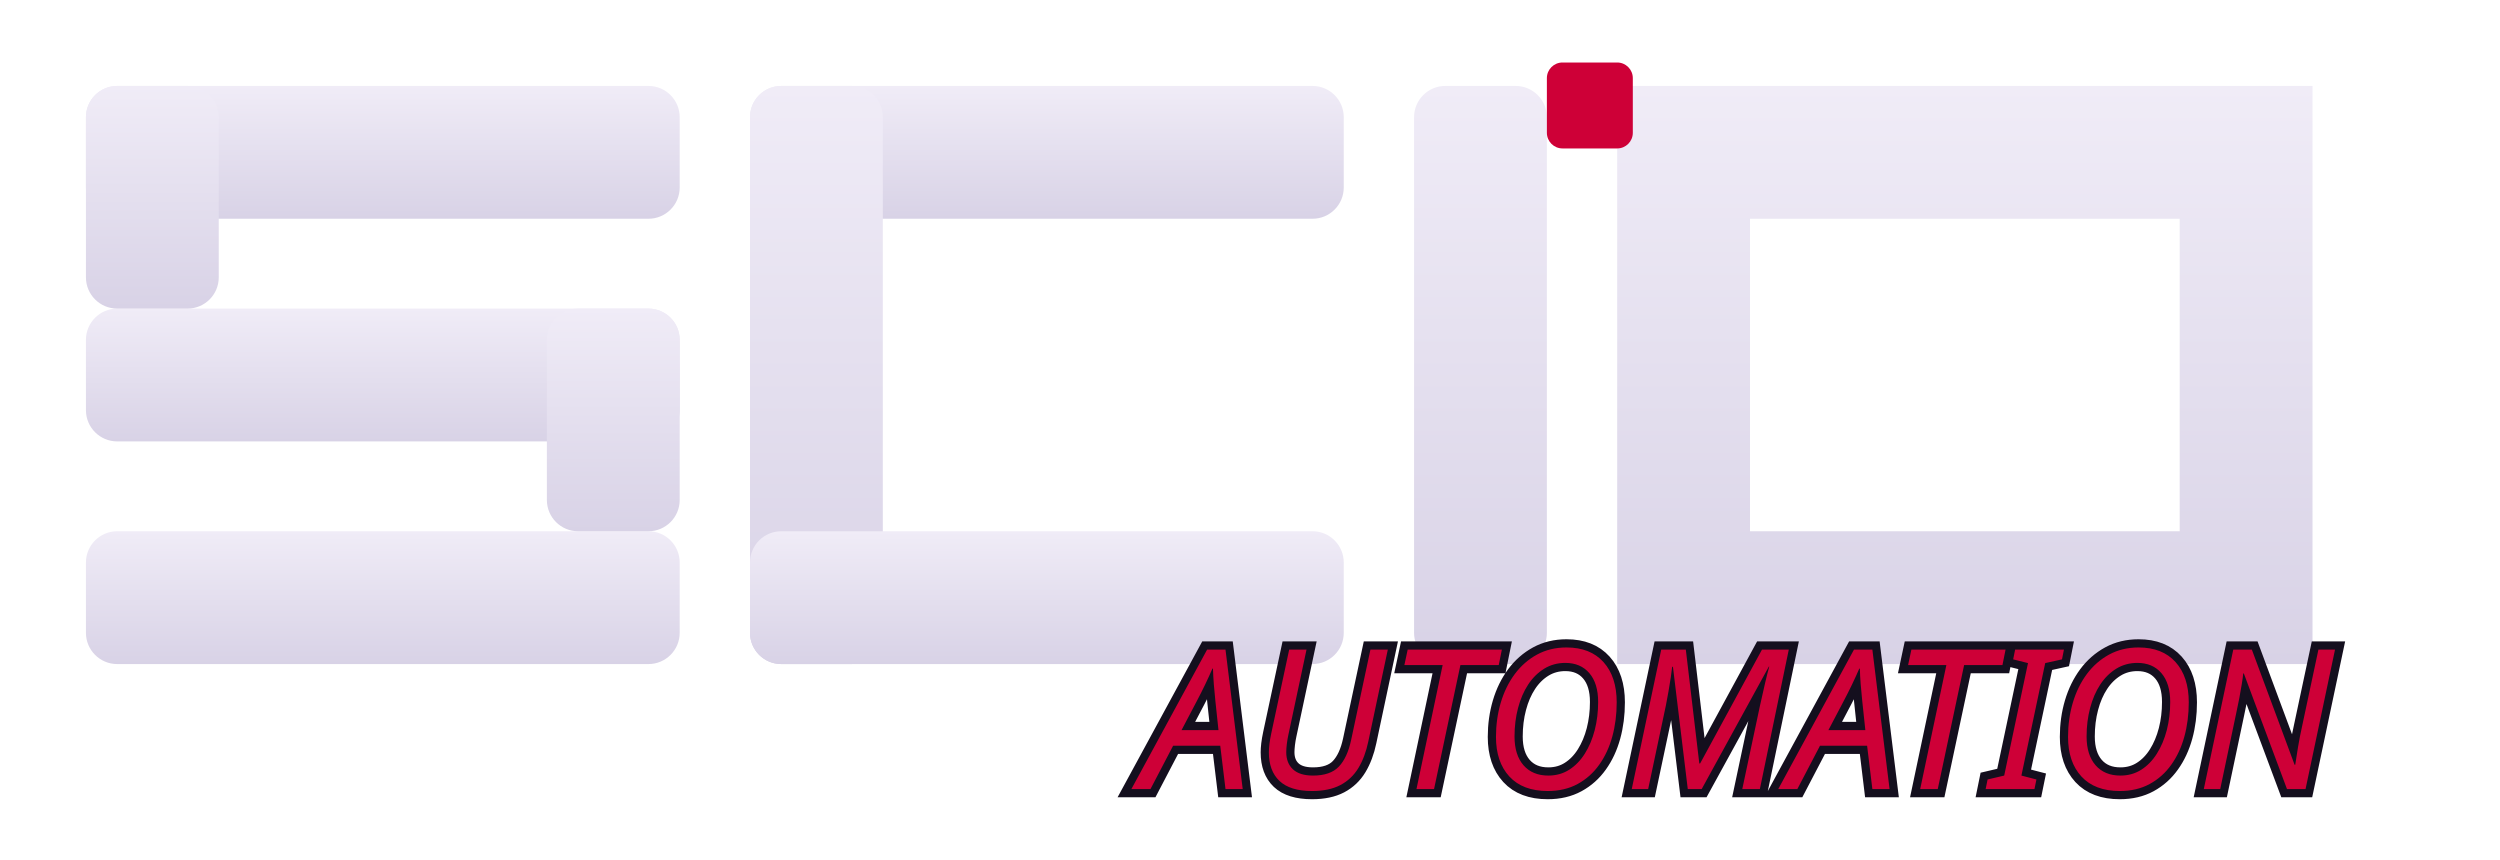
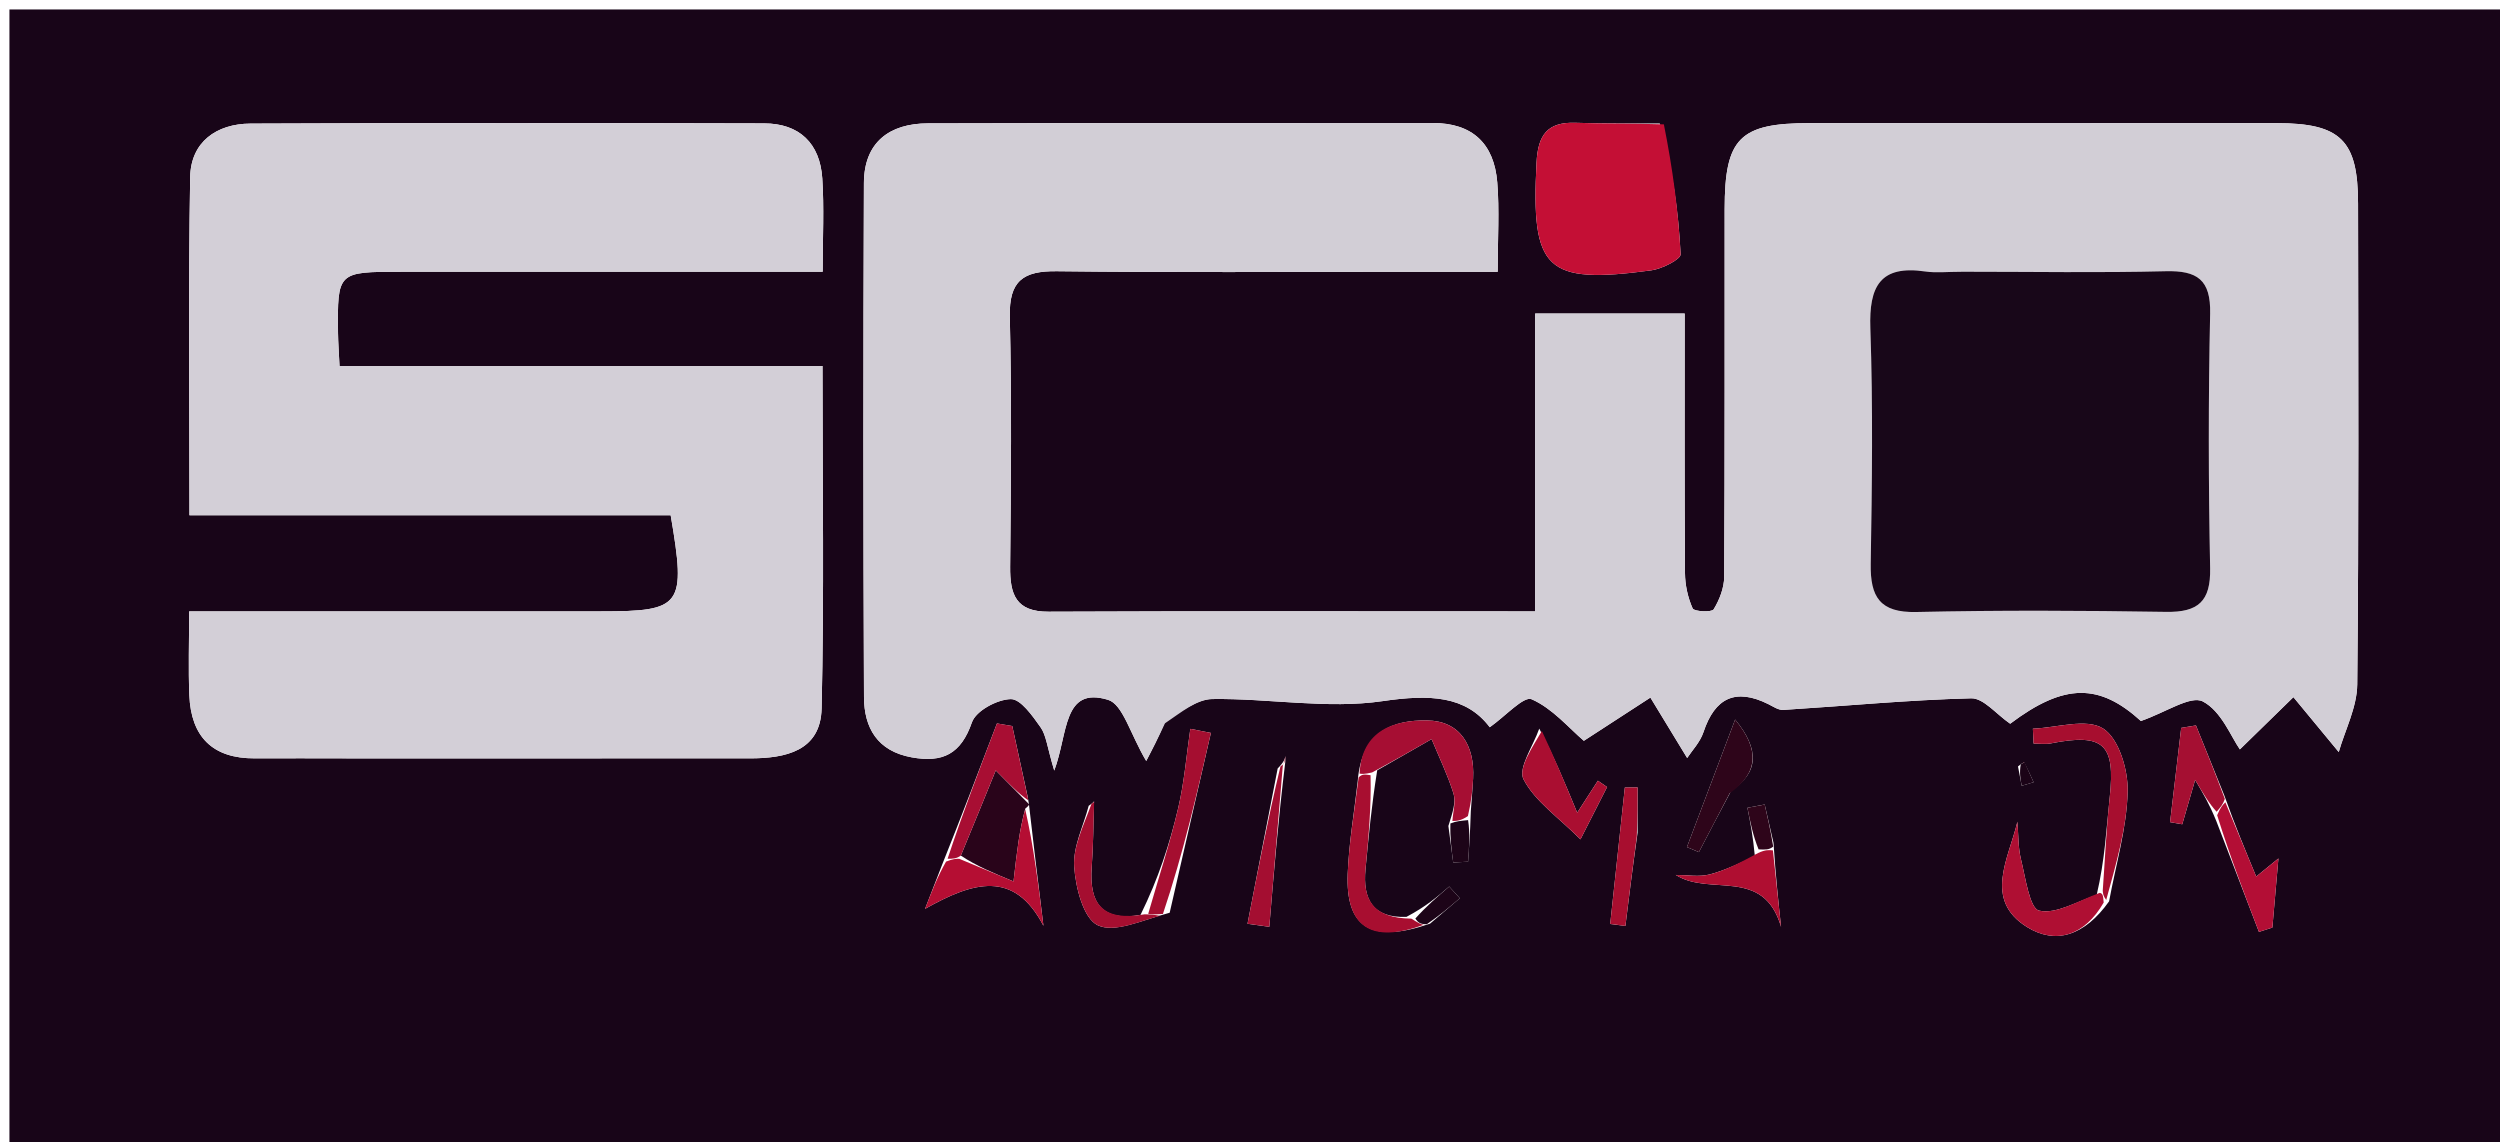
- <svg xmlns="http://www.w3.org/2000/svg" viewBox="0 0 640 220" width="640" height="220">
-   <defs>
-     <linearGradient id="scioLetters" x1="0%" y1="0%" x2="0%" y2="100%">
-       <stop offset="0%" stop-color="#f0ecf7" />
-       <stop offset="100%" stop-color="#d8d2e6" />
-     </linearGradient>
-   </defs>
-   <g fill="url(#scioLetters)">
-     <rect x="22" y="22" width="152" height="34" rx="8" />
-     <rect x="22" y="79" width="152" height="34" rx="8" />
-     <rect x="22" y="136" width="152" height="34" rx="8" />
-     <rect x="22" y="22" width="34" height="57" rx="8" />
-     <rect x="140" y="79" width="34" height="57" rx="8" />
-     <rect x="192" y="22" width="152" height="34" rx="8" />
-     <rect x="192" y="22" width="34" height="148" rx="8" />
-     <rect x="192" y="136" width="152" height="34" rx="8" />
-     <rect x="362" y="22" width="34" height="148" rx="8" />
-   </g>
-   <path fill="url(#scioLetters)" fill-rule="evenodd" d="M414 22h178v148H414zM448 56h110v80H448z" />
-   <rect x="396" y="16" width="22" height="22" rx="4" fill="#ce0037" />
-   <text x="445" y="202" text-anchor="middle" font-family="'Arial Black', 'Impact', sans-serif" font-size="50" font-style="italic" letter-spacing="0.3" fill="#ce0037" stroke="#140f1e" stroke-width="4.2" paint-order="stroke fill">AUTOMATION</text>
+ <svg xmlns="http://www.w3.org/2000/svg" version="1.1" id="Layer_1" x="0px" y="0px" width="100%" viewBox="0 0 265 121" enable-background="new 0 0 265 121" xml:space="preserve">
+   <path fill="#180518" opacity="1" stroke="none" d=" M190,122   C126.667,122 63.833,122 1,122   C1,81.667 1,41.333 1,1   C45.167,1 89.333,1 133.5,1   C177.667,1 221.833,1 266,1   C266,41.333 266,81.667 266,122   C240.833,122 215.667,122 190,122  M213.907,81.244   C214.038,81.927 214.168,82.61 214.299,83.293   C214.72,83.167 215.141,83.041 215.562,82.915   C215.253,82.23 214.944,81.545 214.557,80.825   C214.557,80.825 214.359,80.861 213.907,81.244  M186.021,90.812   C184.43,91.456 182.881,92.262 181.234,92.689   C180.105,92.981 178.84,92.745 177.635,92.745   C181.255,95.052 186.935,91.846 188.794,98.249   C188.505,95.546 188.217,92.844 187.991,89.333   C187.679,87.981 187.368,86.629 187.056,85.277   C186.446,85.394 185.836,85.51 185.226,85.627   C185.519,87.101 185.812,88.575 186.021,90.812  M135.431,81.462   C134.365,86.948 133.3,92.433 132.235,97.919   C133.005,98.026 133.775,98.134 134.546,98.241   C135.027,92.499 135.508,86.756 136.238,80.78   C136.246,80.567 136.253,80.353 136.261,80.14   C136.19,80.448 136.118,80.757 135.431,81.462  M235.774,84.309   C234.773,81.838 233.772,79.367 232.771,76.895   C232.249,76.982 231.727,77.069 231.206,77.156   C230.813,80.487 230.42,83.817 230.027,87.147   C230.458,87.222 230.889,87.298 231.32,87.373   C231.729,85.966 232.137,84.56 232.685,82.671   C233.541,84.12 234.179,85.2 234.922,87.016   C236.431,90.938 237.939,94.859 239.448,98.781   C239.922,98.628 240.397,98.475 240.872,98.322   C241.064,96.128 241.256,93.934 241.513,90.995   C240.25,92.024 239.741,92.44 239.158,92.915   C238.032,90.205 236.959,87.623 235.774,84.309  M151.584,97.907   C152.636,97.01 153.688,96.112 154.741,95.215   C154.365,94.8 153.99,94.386 153.615,93.972   C152.383,95.035 151.151,96.099 149.082,97.189   C145.506,97.327 144.436,95.328 144.745,92.129   C145.063,88.831 145.362,85.532 145.984,81.653   C147.906,80.551 149.827,79.449 151.748,78.347   C152.541,80.263 153.454,82.14 154.07,84.111   C154.342,84.985 154.012,86.048 153.528,87.553   C153.699,88.844 153.87,90.134 154.041,91.425   C154.566,91.397 155.092,91.369 155.618,91.34   C155.726,89.845 155.834,88.349 155.905,85.993   C155.988,84.838 156.089,83.684 156.151,82.529   C156.338,79.016 154.772,76.406 151.243,76.365   C147.763,76.324 144.328,77.41 143.916,82.822   C143.549,86.081 142.989,89.333 142.856,92.601   C142.623,98.306 145.345,100.063 151.584,97.907  M99.874,91.634   C99.37,92.937 98.866,94.241 98.054,96.34   C103.187,93.439 107.505,92.184 110.605,98.134   C110.091,93.941 109.578,89.748 109.085,85.407   C109.085,85.407 109.084,85.256 108.928,84.424   C108.386,81.937 107.844,79.449 107.301,76.961   C106.76,76.869 106.218,76.777 105.677,76.685   C103.851,81.465 102.025,86.244 99.874,91.634  M115.401,85.414   C114.838,87.573 113.72,89.771 113.864,91.882   C114.016,94.088 114.839,97.352 116.358,98.074   C118.153,98.929 121.007,97.557 123.986,96.75   C125.442,90.396 126.899,84.043 128.355,77.689   C127.627,77.546 126.9,77.403 126.173,77.26   C125.761,80.06 125.538,82.905 124.89,85.65   C123.999,89.428 122.786,93.13 120.897,96.975   C116.821,97.709 115.439,95.734 115.721,91.937   C115.892,89.629 115.899,87.31 115.972,84.91   C115.972,84.91 116.003,85.021 115.401,85.414  M222.246,94.871   C220.191,95.523 217.963,96.938 216.149,96.527   C215.14,96.299 214.711,93.054 214.23,91.116   C213.91,89.826 213.96,88.444 213.844,87.103   C212.921,91.011 210.216,95.386 214.876,98.274   C217.881,100.137 220.952,99.219 223.564,95.543   C224.277,91.663 225.436,87.794 225.534,83.898   C225.591,81.602 224.591,78.264 222.923,77.219   C221.147,76.105 218.021,77.143 215.485,77.241   C215.51,77.767 215.536,78.292 215.562,78.818   C216.166,78.818 216.79,78.918 217.371,78.802   C222.992,77.684 224.245,78.868 223.629,84.523   C223.271,87.808 223.13,91.117 222.246,94.871  M123.601,76.252   C125.233,75.497 126.855,74.122 128.498,74.098   C134.533,74.011 140.695,75.183 146.579,74.316   C151.54,73.586 155.387,73.738 157.914,77.087   C159.565,75.927 161.517,73.754 162.354,74.121   C164.563,75.09 166.288,77.162 167.888,78.525   C169.82,77.27 172.381,75.607 174.942,73.944   C176.148,75.925 177.354,77.907 178.84,80.349   C179.343,79.575 180.211,78.678 180.566,77.612   C181.779,73.964 183.966,72.91 187.441,74.637   C187.951,74.89 188.511,75.283 189.025,75.251   C195.665,74.834 202.297,74.191 208.942,74.021   C210.253,73.987 211.609,75.71 213.079,76.715   C218.848,72.366 222.553,72.448 226.936,76.425   C229.609,75.498 232.208,73.682 233.509,74.359   C235.465,75.379 236.512,78.143 237.428,79.435   C239.396,77.515 241.248,75.707 243.101,73.898   C244.457,75.539 245.812,77.181 247.907,79.716   C248.572,77.393 249.842,74.974 249.868,72.541   C250.043,55.55 249.975,38.555 249.954,21.561   C249.946,14.857 248.112,13.059 241.309,13.052   C224.815,13.034 208.321,13.036 191.827,13.05   C184.383,13.057 182.82,14.645 182.813,22.158   C182.802,35.153 182.838,48.148 182.764,61.143   C182.757,62.315 182.264,63.585 181.645,64.594   C181.441,64.926 179.57,64.827 179.423,64.497   C178.913,63.351 178.618,62.018 178.61,60.754   C178.548,51.628 178.577,42.501 178.577,33.235   C173.151,33.235 168.248,33.235 162.727,33.235   C162.727,43.866 162.727,54.239 162.727,64.806   C145.125,64.806 128.142,64.764 111.159,64.841   C107.66,64.857 107.051,62.991 107.078,60.068   C107.161,51.239 107.25,42.405 107.04,33.58   C106.949,29.771 108.443,28.703 112.045,28.749   C124.205,28.904 136.368,28.808 148.531,28.808   C151.812,28.808 155.094,28.808 158.756,28.808   C158.756,25.254 158.949,22.275 158.71,19.331   C158.378,15.254 156.115,13.031 151.839,13.037   C134.012,13.064 116.185,13.021 98.359,13.076   C94.271,13.088 91.591,15.092 91.574,19.401   C91.5,37.56 91.503,55.72 91.582,73.88   C91.596,77.147 92.988,79.617 96.647,80.28   C99.934,80.875 101.859,79.93 103.024,76.568   C103.447,75.349 105.696,74.139 107.139,74.106   C108.188,74.082 109.445,75.883 110.299,77.089   C110.904,77.943 110.992,79.164 111.75,81.681   C113.228,77.754 112.644,72.721 117.453,74.181   C119.024,74.658 119.791,77.783 121.499,80.664   C122.117,79.484 122.741,78.29 123.601,76.252  M37.508,80.388   C51.496,80.388 65.484,80.388 79.471,80.386   C83.254,80.386 86.987,79.623 87.092,75.086   C87.368,63.17 87.185,51.242 87.185,38.797   C69.802,38.797 52.916,38.797 35.99,38.797   C35.919,37.275 35.842,36.281 35.831,35.287   C35.763,28.816 35.767,28.813 42.473,28.807   C47.968,28.803 53.463,28.806 58.958,28.806   C68.24,28.806 77.521,28.806 87.205,28.806   C87.205,25.164 87.367,22.026 87.163,18.912   C86.921,15.201 84.742,13.089 80.999,13.079   C62.849,13.029 44.698,13.018 26.547,13.102   C22.956,13.119 20.224,15.046 20.158,18.77   C19.951,30.545 20.082,42.326 20.082,54.621   C37.379,54.621 54.285,54.621 71.092,54.621   C72.736,64.236 72.297,64.805 63.736,64.805   C60.738,64.805 57.741,64.805 54.743,64.805   C43.307,64.805 31.871,64.805 20.048,64.805   C20.048,68.11 19.956,70.906 20.069,73.694   C20.246,78.084 22.518,80.414 27.022,80.386   C30.186,80.367 33.35,80.386 37.508,80.388  M175.939,13.089   C172.961,13.072 169.98,13.121 167.005,13.017   C164.023,12.912 163.025,14.311 162.874,17.206   C162.281,28.624 163.809,30.175 175.034,28.657   C176.179,28.502 178.175,27.484 178.148,26.951   C177.912,22.382 177.3,17.831 175.939,13.089  M163.16,77.231   C162.532,79.061 160.88,81.421 161.494,82.608   C162.699,84.935 165.166,86.609 167.53,88.972   C168.457,87.151 169.404,85.289 170.351,83.427   C170.026,83.203 169.7,82.979 169.374,82.755   C168.756,83.712 168.138,84.669 167.183,86.148   C165.825,82.858 164.768,80.298 163.16,77.231  M183.522,83.783   C186.395,81.911 186.563,79.477 183.924,76.271   C182.221,80.778 180.518,85.284 178.815,89.79   C179.238,89.968 179.661,90.147 180.083,90.325   C181.109,88.352 182.135,86.38 183.522,83.783  M173.586,88.257   C173.586,86.66 173.586,85.063 173.586,83.466   C173.134,83.471 172.683,83.475 172.232,83.48   C171.715,88.3 171.198,93.12 170.681,97.941   C171.218,98.01 171.756,98.08 172.293,98.149   C172.667,95.129 173.04,92.108 173.586,88.257  z" />
+   <path fill="#D2CED6" opacity="1" stroke="none" d=" M123.483,76.674   C122.741,78.29 122.117,79.484 121.499,80.664   C119.791,77.783 119.024,74.658 117.453,74.181   C112.644,72.721 113.228,77.754 111.75,81.681   C110.992,79.164 110.904,77.943 110.299,77.089   C109.445,75.883 108.188,74.082 107.139,74.106   C105.696,74.139 103.447,75.349 103.024,76.568   C101.859,79.93 99.934,80.875 96.647,80.28   C92.988,79.617 91.596,77.147 91.582,73.88   C91.503,55.72 91.5,37.56 91.574,19.401   C91.591,15.092 94.271,13.088 98.359,13.076   C116.185,13.021 134.012,13.064 151.839,13.037   C156.115,13.031 158.378,15.254 158.71,19.331   C158.949,22.275 158.756,25.254 158.756,28.808   C155.094,28.808 151.812,28.808 148.531,28.808   C136.368,28.808 124.205,28.904 112.045,28.749   C108.443,28.703 106.949,29.771 107.04,33.58   C107.25,42.405 107.161,51.239 107.078,60.068   C107.051,62.991 107.66,64.857 111.159,64.841   C128.142,64.764 145.125,64.806 162.727,64.806   C162.727,54.239 162.727,43.866 162.727,33.235   C168.248,33.235 173.151,33.235 178.577,33.235   C178.577,42.501 178.548,51.628 178.61,60.754   C178.618,62.018 178.913,63.351 179.423,64.497   C179.57,64.827 181.441,64.926 181.645,64.594   C182.264,63.585 182.757,62.315 182.764,61.143   C182.838,48.148 182.802,35.153 182.813,22.158   C182.82,14.645 184.383,13.057 191.827,13.05   C208.321,13.036 224.815,13.034 241.309,13.052   C248.112,13.059 249.946,14.857 249.954,21.561   C249.975,38.555 250.043,55.55 249.868,72.541   C249.842,74.974 248.572,77.393 247.907,79.716   C245.812,77.181 244.457,75.539 243.101,73.898   C241.248,75.707 239.396,77.515 237.428,79.435   C236.512,78.143 235.465,75.379 233.509,74.359   C232.208,73.682 229.609,75.498 226.936,76.425   C222.553,72.448 218.848,72.366 213.079,76.715   C211.609,75.71 210.253,73.987 208.942,74.021   C202.297,74.191 195.665,74.834 189.025,75.251   C188.511,75.283 187.951,74.89 187.441,74.637   C183.966,72.91 181.779,73.964 180.566,77.612   C180.211,78.678 179.343,79.575 178.84,80.349   C177.354,77.907 176.148,75.925 174.942,73.944   C172.381,75.607 169.82,77.27 167.888,78.525   C166.288,77.162 164.563,75.09 162.354,74.121   C161.517,73.754 159.565,75.927 157.914,77.087   C155.387,73.738 151.54,73.586 146.579,74.316   C140.695,75.183 134.533,74.011 128.498,74.098   C126.855,74.122 125.233,75.497 123.483,76.674  M207.584,28.804   C206.419,28.804 205.232,28.946 204.091,28.779   C199.29,28.073 198.105,30.352 198.257,34.795   C198.544,43.111 198.434,51.447 198.296,59.771   C198.238,63.277 199.269,64.959 203.123,64.873   C211.945,64.675 220.776,64.715 229.6,64.859   C233.008,64.915 234.345,63.752 234.274,60.229   C234.093,51.24 234.079,42.242 234.275,33.253   C234.354,29.637 232.903,28.664 229.546,28.75   C222.556,28.928 215.559,28.804 207.584,28.804  z" />
+   <path fill="#D3CFD7" opacity="1" stroke="none" d=" M37.011,80.388   C33.35,80.386 30.186,80.367 27.022,80.386   C22.518,80.414 20.246,78.084 20.069,73.694   C19.956,70.906 20.048,68.11 20.048,64.805   C31.871,64.805 43.307,64.805 54.743,64.805   C57.741,64.805 60.738,64.805 63.736,64.805   C72.297,64.805 72.736,64.236 71.092,54.621   C54.285,54.621 37.379,54.621 20.082,54.621   C20.082,42.326 19.951,30.545 20.158,18.77   C20.224,15.046 22.956,13.119 26.547,13.102   C44.698,13.018 62.849,13.029 80.999,13.079   C84.742,13.089 86.921,15.201 87.163,18.912   C87.367,22.026 87.205,25.164 87.205,28.806   C77.521,28.806 68.24,28.806 58.958,28.806   C53.463,28.806 47.968,28.803 42.473,28.807   C35.767,28.813 35.763,28.816 35.831,35.287   C35.842,36.281 35.919,37.275 35.99,38.797   C52.916,38.797 69.802,38.797 87.185,38.797   C87.185,51.242 87.368,63.17 87.092,75.086   C86.987,79.623 83.254,80.386 79.471,80.386   C65.484,80.388 51.496,80.388 37.011,80.388  z" />
+   <path fill="#C40F35" opacity="1" stroke="none" d=" M176.37,13.182   C177.3,17.831 177.912,22.382 178.148,26.951   C178.175,27.484 176.179,28.502 175.034,28.657   C163.809,30.175 162.281,28.624 162.874,17.206   C163.025,14.311 164.023,12.912 167.005,13.017   C169.98,13.121 172.961,13.072 176.37,13.182  z" />
+   <path fill="#A70E2F" opacity="1" stroke="none" d=" M222.891,94.416   C223.13,91.117 223.271,87.808 223.629,84.523   C224.245,78.868 222.992,77.684 217.371,78.802   C216.79,78.918 216.166,78.818 215.562,78.818   C215.536,78.292 215.51,77.767 215.485,77.241   C218.021,77.143 221.147,76.105 222.923,77.219   C224.591,78.264 225.591,81.602 225.534,83.898   C225.436,87.794 224.277,91.663 223.258,95.397   C222.932,94.973 222.912,94.694 222.891,94.416  z" />
+   <path fill="#29041A" opacity="1" stroke="none" d=" M109.084,85.256   C109.084,85.256 109.085,85.407 108.682,85.709   C108.044,88.079 107.808,90.147 107.433,93.434   C105.282,92.536 103.481,91.784 101.849,90.693   C103.208,87.423 104.4,84.492 105.55,81.662   C106.931,83.067 108.007,84.161 109.084,85.256  z" />
+   <path fill="#AA0E31" opacity="1" stroke="none" d=" M163.436,77.485   C164.768,80.298 165.825,82.858 167.183,86.148   C168.138,84.669 168.756,83.712 169.374,82.755   C169.7,82.979 170.026,83.203 170.351,83.427   C169.404,85.289 168.457,87.151 167.53,88.972   C165.166,86.609 162.699,84.935 161.494,82.608   C160.88,81.421 162.532,79.061 163.436,77.485  z" />
+   <path fill="#A60E33" opacity="1" stroke="none" d=" M153.956,87.025   C154.012,86.048 154.342,84.985 154.07,84.111   C153.454,82.14 152.541,80.263 151.748,78.347   C149.827,79.449 147.906,80.551 145.438,81.881   C144.631,82.074 144.372,82.04 144.112,82.005   C144.328,77.41 147.763,76.324 151.243,76.365   C154.772,76.406 156.338,79.016 156.151,82.529   C156.089,83.684 155.988,84.838 155.599,86.502   C154.847,87.016 154.401,87.02 153.956,87.025  z" />
+   <path fill="#A50E30" opacity="1" stroke="none" d=" M121.71,96.865   C122.786,93.13 123.999,89.428 124.89,85.65   C125.538,82.905 125.761,80.06 126.173,77.26   C126.9,77.403 127.627,77.546 128.355,77.689   C126.899,84.043 125.442,90.396 123.271,96.879   C122.273,96.961 121.992,96.913 121.71,96.865  z" />
+   <path fill="#A50E30" opacity="1" stroke="none" d=" M121.304,96.92   C121.992,96.913 122.273,96.961 122.979,97.08   C121.007,97.557 118.153,98.929 116.358,98.074   C114.839,97.352 114.016,94.088 113.864,91.882   C113.72,89.771 114.838,87.573 115.697,85.21   C115.992,85.007 115.979,84.996 115.979,84.996   C115.899,87.31 115.892,89.629 115.721,91.937   C115.439,95.734 116.821,97.709 121.304,96.92  z" />
+   <path fill="#2E051A" opacity="1" stroke="none" d=" M183.342,84.095   C182.135,86.38 181.109,88.352 180.083,90.325   C179.661,90.147 179.238,89.968 178.815,89.79   C180.518,85.284 182.221,80.778 183.924,76.271   C186.563,79.477 186.395,81.911 183.342,84.095  z" />
+   <path fill="#B50E33" opacity="1" stroke="none" d=" M101.68,91.032   C103.481,91.784 105.282,92.536 107.433,93.434   C107.808,90.147 108.044,88.079 108.672,85.784   C109.578,89.748 110.091,93.941 110.605,98.134   C107.505,92.184 103.187,93.439 98.054,96.34   C98.866,94.241 99.37,92.937 100.283,91.33   C101.022,91.03 101.351,91.032 101.68,91.032  z" />
+   <path fill="#A80E30" opacity="1" stroke="none" d=" M144.014,82.414   C144.372,82.04 144.631,82.074 145.28,82.171   C145.362,85.532 145.063,88.831 144.745,92.129   C144.436,95.328 145.506,97.327 149.609,97.377   C150.331,97.823 150.587,97.977 150.906,98.028   C145.345,100.063 142.623,98.306 142.856,92.601   C142.989,89.333 143.549,86.081 144.014,82.414  z" />
+   <path fill="#A80E33" opacity="1" stroke="none" d=" M101.849,90.693   C101.351,91.032 101.022,91.03 100.446,91.025   C102.025,86.244 103.851,81.465 105.677,76.685   C106.218,76.777 106.76,76.869 107.301,76.961   C107.844,79.449 108.386,81.937 109.006,84.84   C108.007,84.161 106.931,83.067 105.55,81.662   C104.4,84.492 103.208,87.423 101.849,90.693  z" />
+   <path fill="#AF0F33" opacity="1" stroke="none" d=" M222.568,94.643   C222.912,94.694 222.932,94.973 222.991,95.669   C220.952,99.219 217.881,100.137 214.876,98.274   C210.216,95.386 212.921,91.011 213.844,87.103   C213.96,88.444 213.91,89.826 214.23,91.116   C214.711,93.054 215.14,96.299 216.149,96.527   C217.963,96.938 220.191,95.523 222.568,94.643  z" />
+   <path fill="#B30E35" opacity="1" stroke="none" d=" M235.886,85.042   C236.959,87.623 238.032,90.205 239.158,92.915   C239.741,92.44 240.25,92.024 241.513,90.995   C241.256,93.934 241.064,96.128 240.872,98.322   C240.397,98.475 239.922,98.628 239.448,98.781   C237.939,94.859 236.431,90.938 235.018,86.415   C235.371,85.557 235.629,85.299 235.886,85.042  z" />
+   <path fill="#A40E31" opacity="1" stroke="none" d=" M135.989,81.014   C135.508,86.756 135.027,92.499 134.546,98.241   C133.775,98.134 133.005,98.026 132.235,97.919   C133.3,92.433 134.365,86.948 135.726,81.248   C136.022,81.033 135.989,81.014 135.989,81.014  z" />
+   <path fill="#A50F32" opacity="1" stroke="none" d=" M235.83,84.676   C235.629,85.299 235.371,85.557 234.965,86.047   C234.179,85.2 233.541,84.12 232.685,82.671   C232.137,84.56 231.729,85.966 231.32,87.373   C230.889,87.298 230.458,87.222 230.027,87.147   C230.42,83.817 230.813,80.487 231.206,77.156   C231.727,77.069 232.249,76.982 232.771,76.895   C233.772,79.367 234.773,81.838 235.83,84.676  z" />
+   <path fill="#A80E2F" opacity="1" stroke="none" d=" M173.5,88.672   C173.04,92.108 172.667,95.129 172.293,98.149   C171.756,98.08 171.218,98.01 170.681,97.941   C171.198,93.12 171.715,88.3 172.232,83.48   C172.683,83.475 173.134,83.471 173.586,83.466   C173.586,85.063 173.586,86.66 173.5,88.672  z" />
+   <path fill="#AF0E31" opacity="1" stroke="none" d=" M187.928,90.141   C188.217,92.844 188.505,95.546 188.794,98.249   C186.935,91.846 181.255,95.052 177.635,92.745   C178.84,92.745 180.105,92.981 181.234,92.689   C182.881,92.262 184.43,91.456 186.368,90.415   C187.12,90.06 187.524,90.101 187.928,90.141  z" />
+   <path fill="#2E051A" opacity="1" stroke="none" d=" M187.959,89.737   C187.524,90.101 187.12,90.06 186.41,90.034   C185.812,88.575 185.519,87.101 185.226,85.627   C185.836,85.51 186.446,85.394 187.056,85.277   C187.368,86.629 187.679,87.981 187.959,89.737  z" />
+   <path fill="#1D0418" opacity="1" stroke="none" d=" M153.742,87.289   C154.401,87.02 154.847,87.016 155.617,86.932   C155.834,88.349 155.726,89.845 155.618,91.34   C155.092,91.369 154.566,91.397 154.041,91.425   C153.87,90.134 153.699,88.844 153.742,87.289  z" />
+   <path fill="#1D0418" opacity="1" stroke="none" d=" M151.245,97.967   C150.587,97.977 150.331,97.823 150.028,97.364   C151.151,96.099 152.383,95.035 153.615,93.972   C153.99,94.386 154.365,94.8 154.741,95.215   C153.688,96.112 152.636,97.01 151.245,97.967  z" />
+   <path fill="#1B0317" opacity="1" stroke="none" d=" M214.635,80.861   C214.944,81.545 215.253,82.23 215.562,82.915   C215.141,83.041 214.72,83.167 214.299,83.293   C214.168,82.61 214.038,81.927 214.201,81.021   C214.495,80.799 214.635,80.861 214.635,80.861  z" />
+   <path fill="#A40E31" opacity="1" stroke="none" d=" M136.034,81.049   C136.118,80.757 136.19,80.448 136.261,80.14   C136.253,80.353 136.246,80.567 136.113,80.897   C135.989,81.014 136.022,81.033 136.034,81.049  z" />
+   <path fill="#A50E30" opacity="1" stroke="none" d=" M115.998,85.014   C116.003,85.021 115.972,84.91 115.975,84.953   C115.979,84.996 115.992,85.007 115.998,85.014  z" />
+   <path fill="#A70E2F" opacity="1" stroke="none" d=" M214.596,80.843   C214.635,80.861 214.495,80.799 214.427,80.83   C214.359,80.861 214.557,80.825 214.596,80.843  z" />
+   <path fill="#180719" opacity="1" stroke="none" d=" M208.075,28.804   C215.559,28.804 222.556,28.928 229.546,28.75   C232.903,28.664 234.354,29.637 234.275,33.253   C234.079,42.242 234.093,51.24 234.274,60.229   C234.345,63.752 233.008,64.915 229.6,64.859   C220.776,64.715 211.945,64.675 203.123,64.873   C199.269,64.959 198.238,63.277 198.296,59.771   C198.434,51.447 198.544,43.111 198.257,34.795   C198.105,30.352 199.29,28.073 204.091,28.779   C205.232,28.946 206.419,28.804 208.075,28.804  z" />
</svg>
